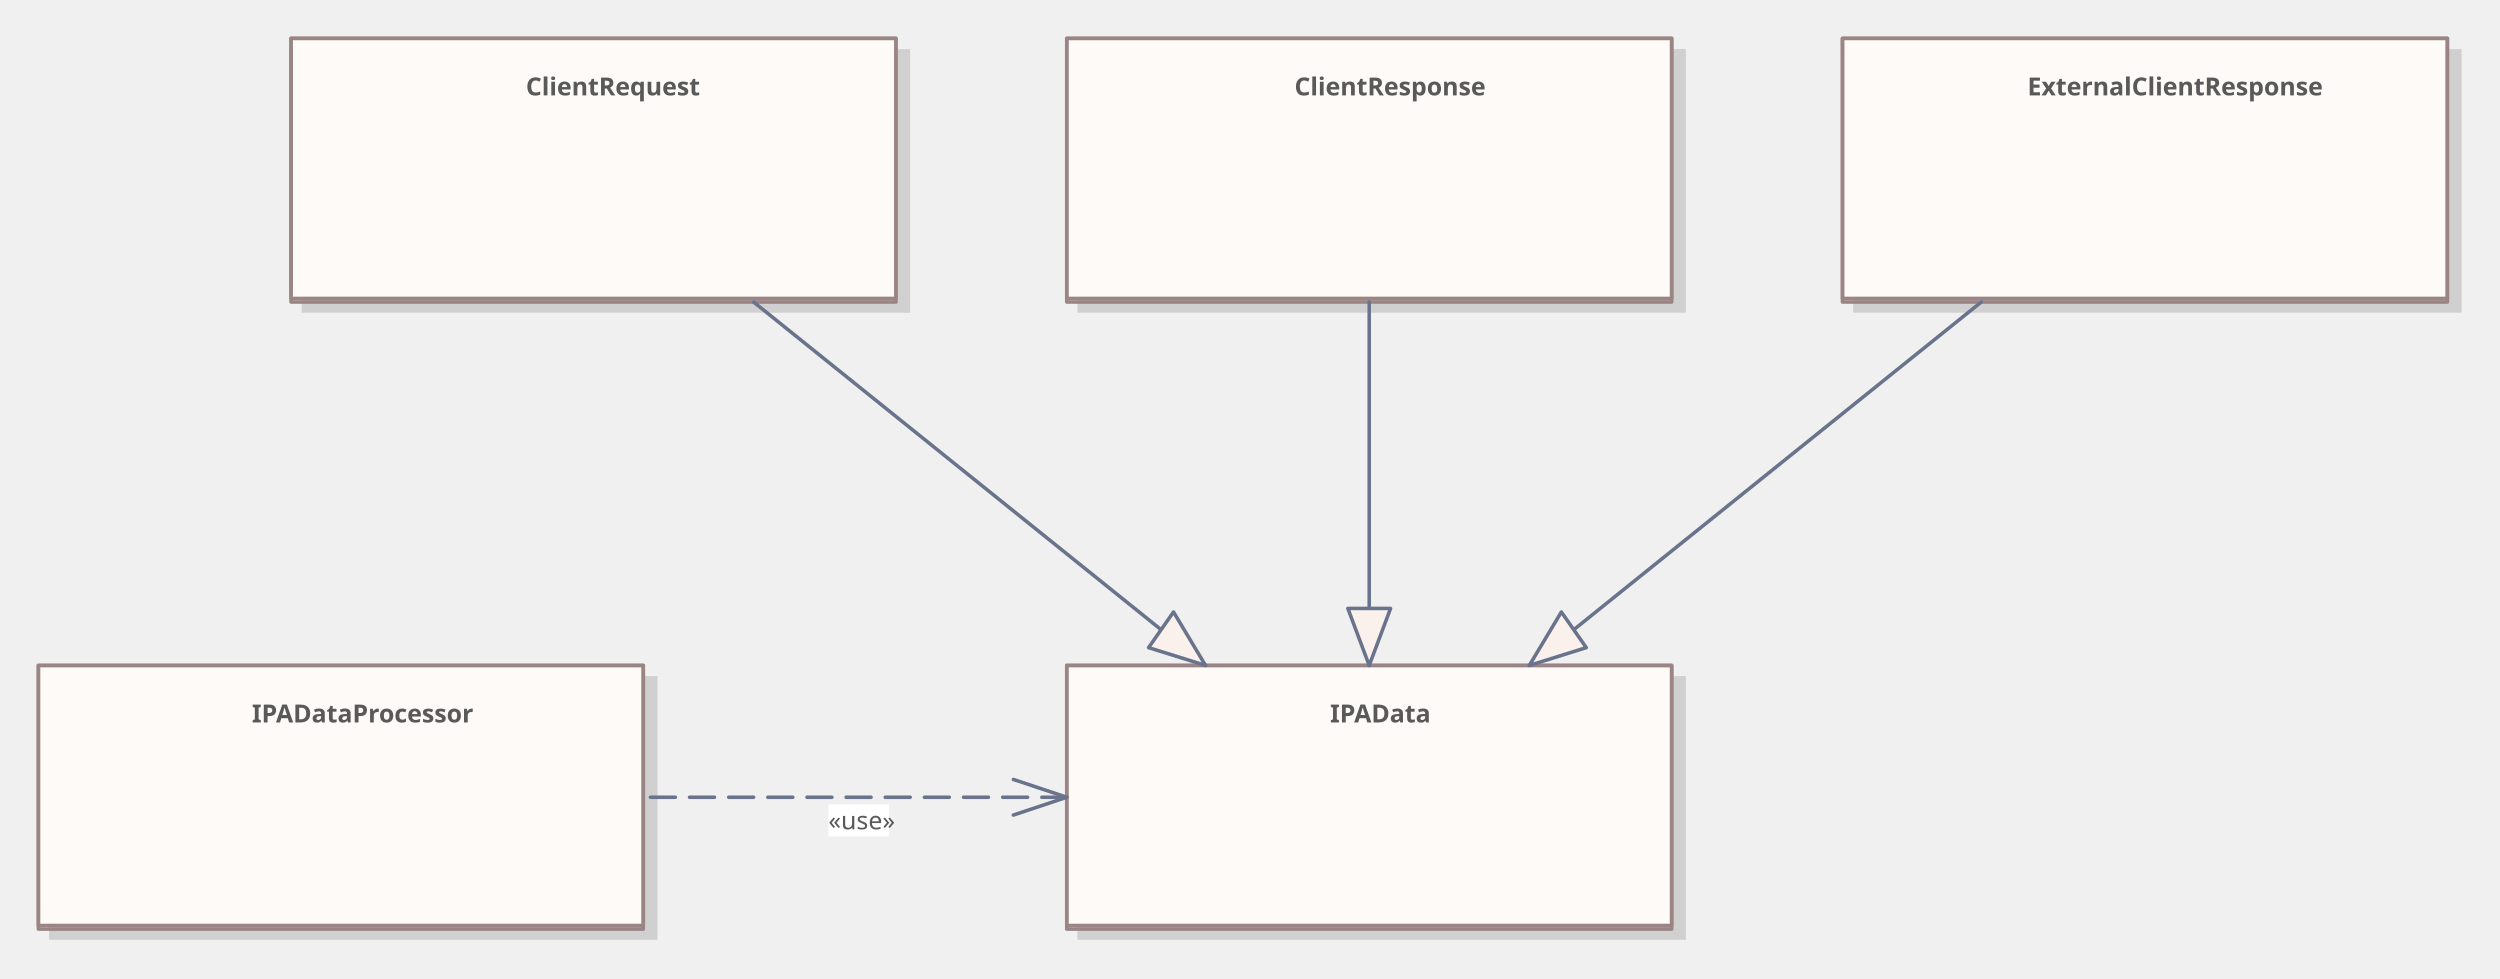
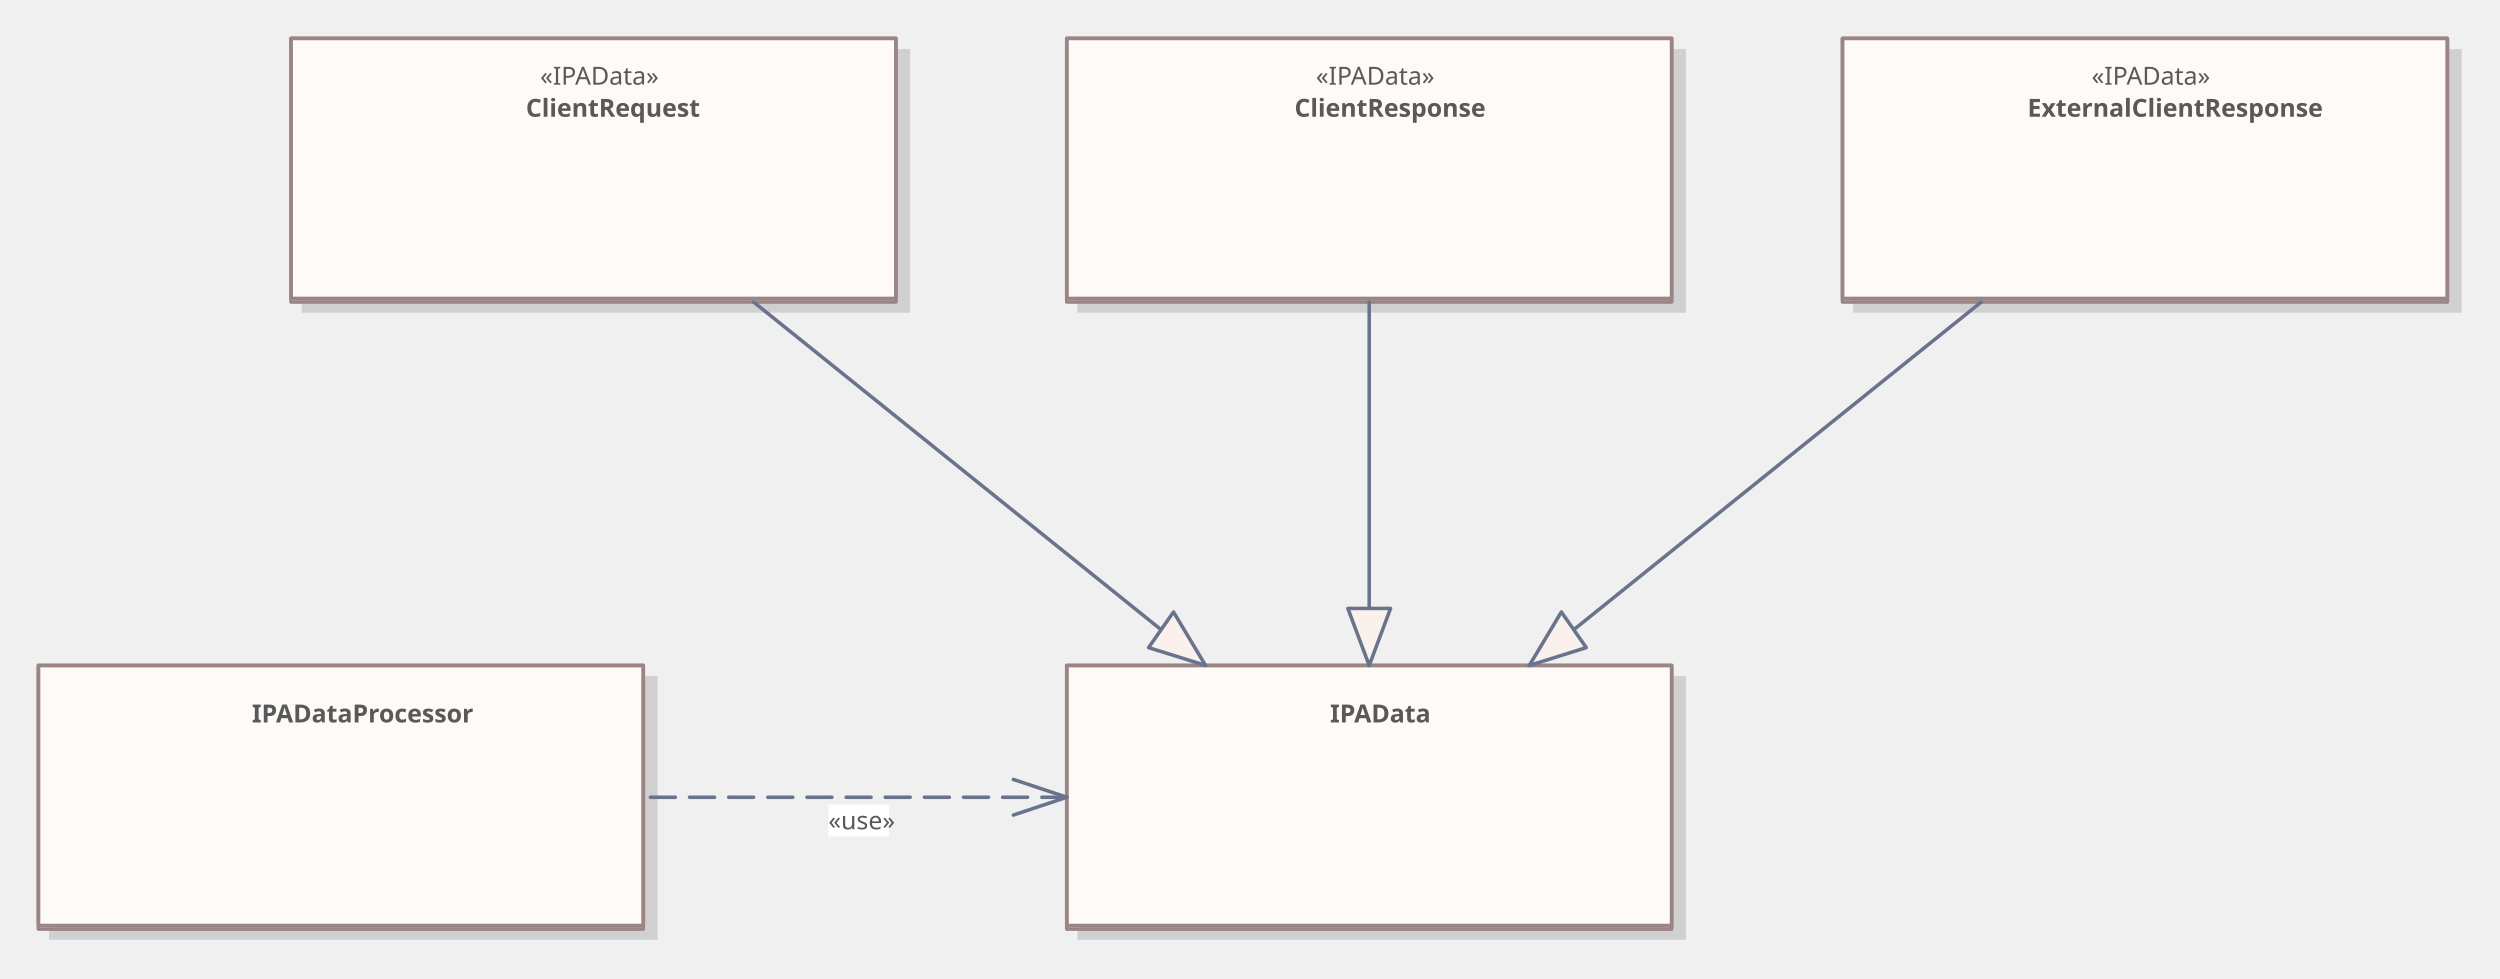
<svg xmlns="http://www.w3.org/2000/svg" version="1.1" preserveAspectRatio="xMidYMid" xml:space="preserve" width="521.063pt" height="203.87pt" viewBox="3.866 10.014 521.063 203.87">
  <g transform="matrix(1 0 0 -1 0 790)">
    <g stroke="#000000" fill="none" fill-rule="evenodd" stroke-width="1" stroke-linecap="round" stroke-linejoin="round" stroke-miterlimit="3" letter-spacing="normal" font-weight="normal" font-style="normal" baseline-shift="0">
      <g transform="matrix(0.5 0 0 0.5 0 790.55)">
        <g transform="matrix(1.483299 0 0 -1.485139 0 0)" font-family="CalibriUnicode" font-size="7">
          <rect fill="#D0D0D0" stroke="none" x="19" y="204" width="171" height="74" />
          <rect stroke="none" fill="#FDFAF7" x="16" y="201" width="170" height="73" />
          <rect stroke="#9A8484" x="16" y="201" width="170" height="74" />
          <rect stroke="#9A8484" x="16" y="201" width="170" height="73" />
          <text transform="matrix(1 0 0 1 76 210)" fill="#595959" font-weight="bold" stroke="none">
            <tspan dx="0 " x="0" y="7">IPADataProcessor</tspan>
          </text>
          <rect fill="#D0D0D0" stroke="none" x="308" y="204" width="171" height="74" />
          <rect stroke="none" fill="#FDFAF7" x="305" y="201" width="170" height="73" />
          <rect stroke="#9A8484" x="305" y="201" width="170" height="74" />
          <rect stroke="#9A8484" x="305" y="201" width="170" height="73" />
          <text transform="matrix(1 0 0 1 379 210)" fill="#595959" font-weight="bold" stroke="none">
            <tspan dx="0 " x="0" y="7">IPAData</tspan>
          </text>
          <rect fill="#D0D0D0" stroke="none" x="90" y="28" width="171" height="74" />
          <rect stroke="none" fill="#FDFAF7" x="87" y="25" width="170" height="73" />
          <rect stroke="#9A8484" x="87" y="25" width="170" height="74" />
          <rect stroke="#9A8484" x="87" y="25" width="170" height="73" />
-           <text transform="matrix(1 0 0 1 153 34)" fill="#595959" font-weight="bold" stroke="none">
+           <text transform="matrix(1 0 0 1 157 31)" fill="#595959" stroke="none">
+             <tspan dx="0 " x="0" y="7">«IPAData»</tspan>
+           </text>
+           <text transform="matrix(1 0 0 1 153 40)" fill="#595959" font-weight="bold" stroke="none">
            <tspan dx="0 " x="0" y="7">ClientRequest</tspan>
          </text>
          <rect fill="#D0D0D0" stroke="none" x="308" y="28" width="171" height="74" />
          <rect stroke="none" fill="#FDFAF7" x="305" y="25" width="170" height="73" />
          <rect stroke="#9A8484" x="305" y="25" width="170" height="74" />
          <rect stroke="#9A8484" x="305" y="25" width="170" height="73" />
-           <text transform="matrix(1 0 0 1 369 34)" fill="#595959" font-weight="bold" stroke="none">
+           <text transform="matrix(1 0 0 1 375 31)" fill="#595959" stroke="none">
+             <tspan dx="0 " x="0" y="7">«IPAData»</tspan>
+           </text>
+           <text transform="matrix(1 0 0 1 369 40)" fill="#595959" font-weight="bold" stroke="none">
            <tspan dx="0 " x="0" y="7">ClientResponse</tspan>
          </text>
          <rect fill="#D0D0D0" stroke="none" x="526" y="28" width="171" height="74" />
          <rect stroke="none" fill="#FDFAF7" x="523" y="25" width="170" height="73" />
          <rect stroke="#9A8484" x="523" y="25" width="170" height="74" />
          <rect stroke="#9A8484" x="523" y="25" width="170" height="73" />
-           <text transform="matrix(1 0 0 1 575 34)" fill="#595959" font-weight="bold" stroke="none">
+           <text transform="matrix(1 0 0 1 593 31)" fill="#595959" stroke="none">
+             <tspan dx="0 " x="0" y="7">«IPAData»</tspan>
+           </text>
+           <text transform="matrix(1 0 0 1 575 40)" fill="#595959" font-weight="bold" stroke="none">
            <tspan dx="0 " x="0" y="7">ExternalClientResponse</tspan>
          </text>
          <path stroke="#69738C" d="M562 99L435 201" />
          <path stroke="#69738C" fill="#FAF1EC" d="M444 186l7 10l-16 5l9 -15" />
          <path stroke="#69738C" d="M390 99V201" />
          <path stroke="#69738C" fill="#FAF1EC" d="M384 185h12l-6 16l-6 -16" />
          <path stroke="#69738C" d="M217 99L344 201" />
          <path stroke="#69738C" fill="#FAF1EC" d="M328 196l7 -10l9 15l-16 -5" />
          <path stroke="#69738C" stroke-dasharray="7,4" d="M305 238L188 238" />
          <path stroke="#69738C" d="M305 238l-15 5m15 -5l-15 -5" />
          <g transform="matrix(1 0 0 -1 238 240)">
            <rect fill="#FFFFFF" stroke="none" x="0" width="17" y="-9" height="9" />
          </g>
          <text transform="matrix(1 0 0 1 238 240)" fill="#595959" stroke="none">
            <tspan dx="0 " x="0" y="7">«use»</tspan>
          </text>
        </g>
      </g>
    </g>
  </g>
</svg>
